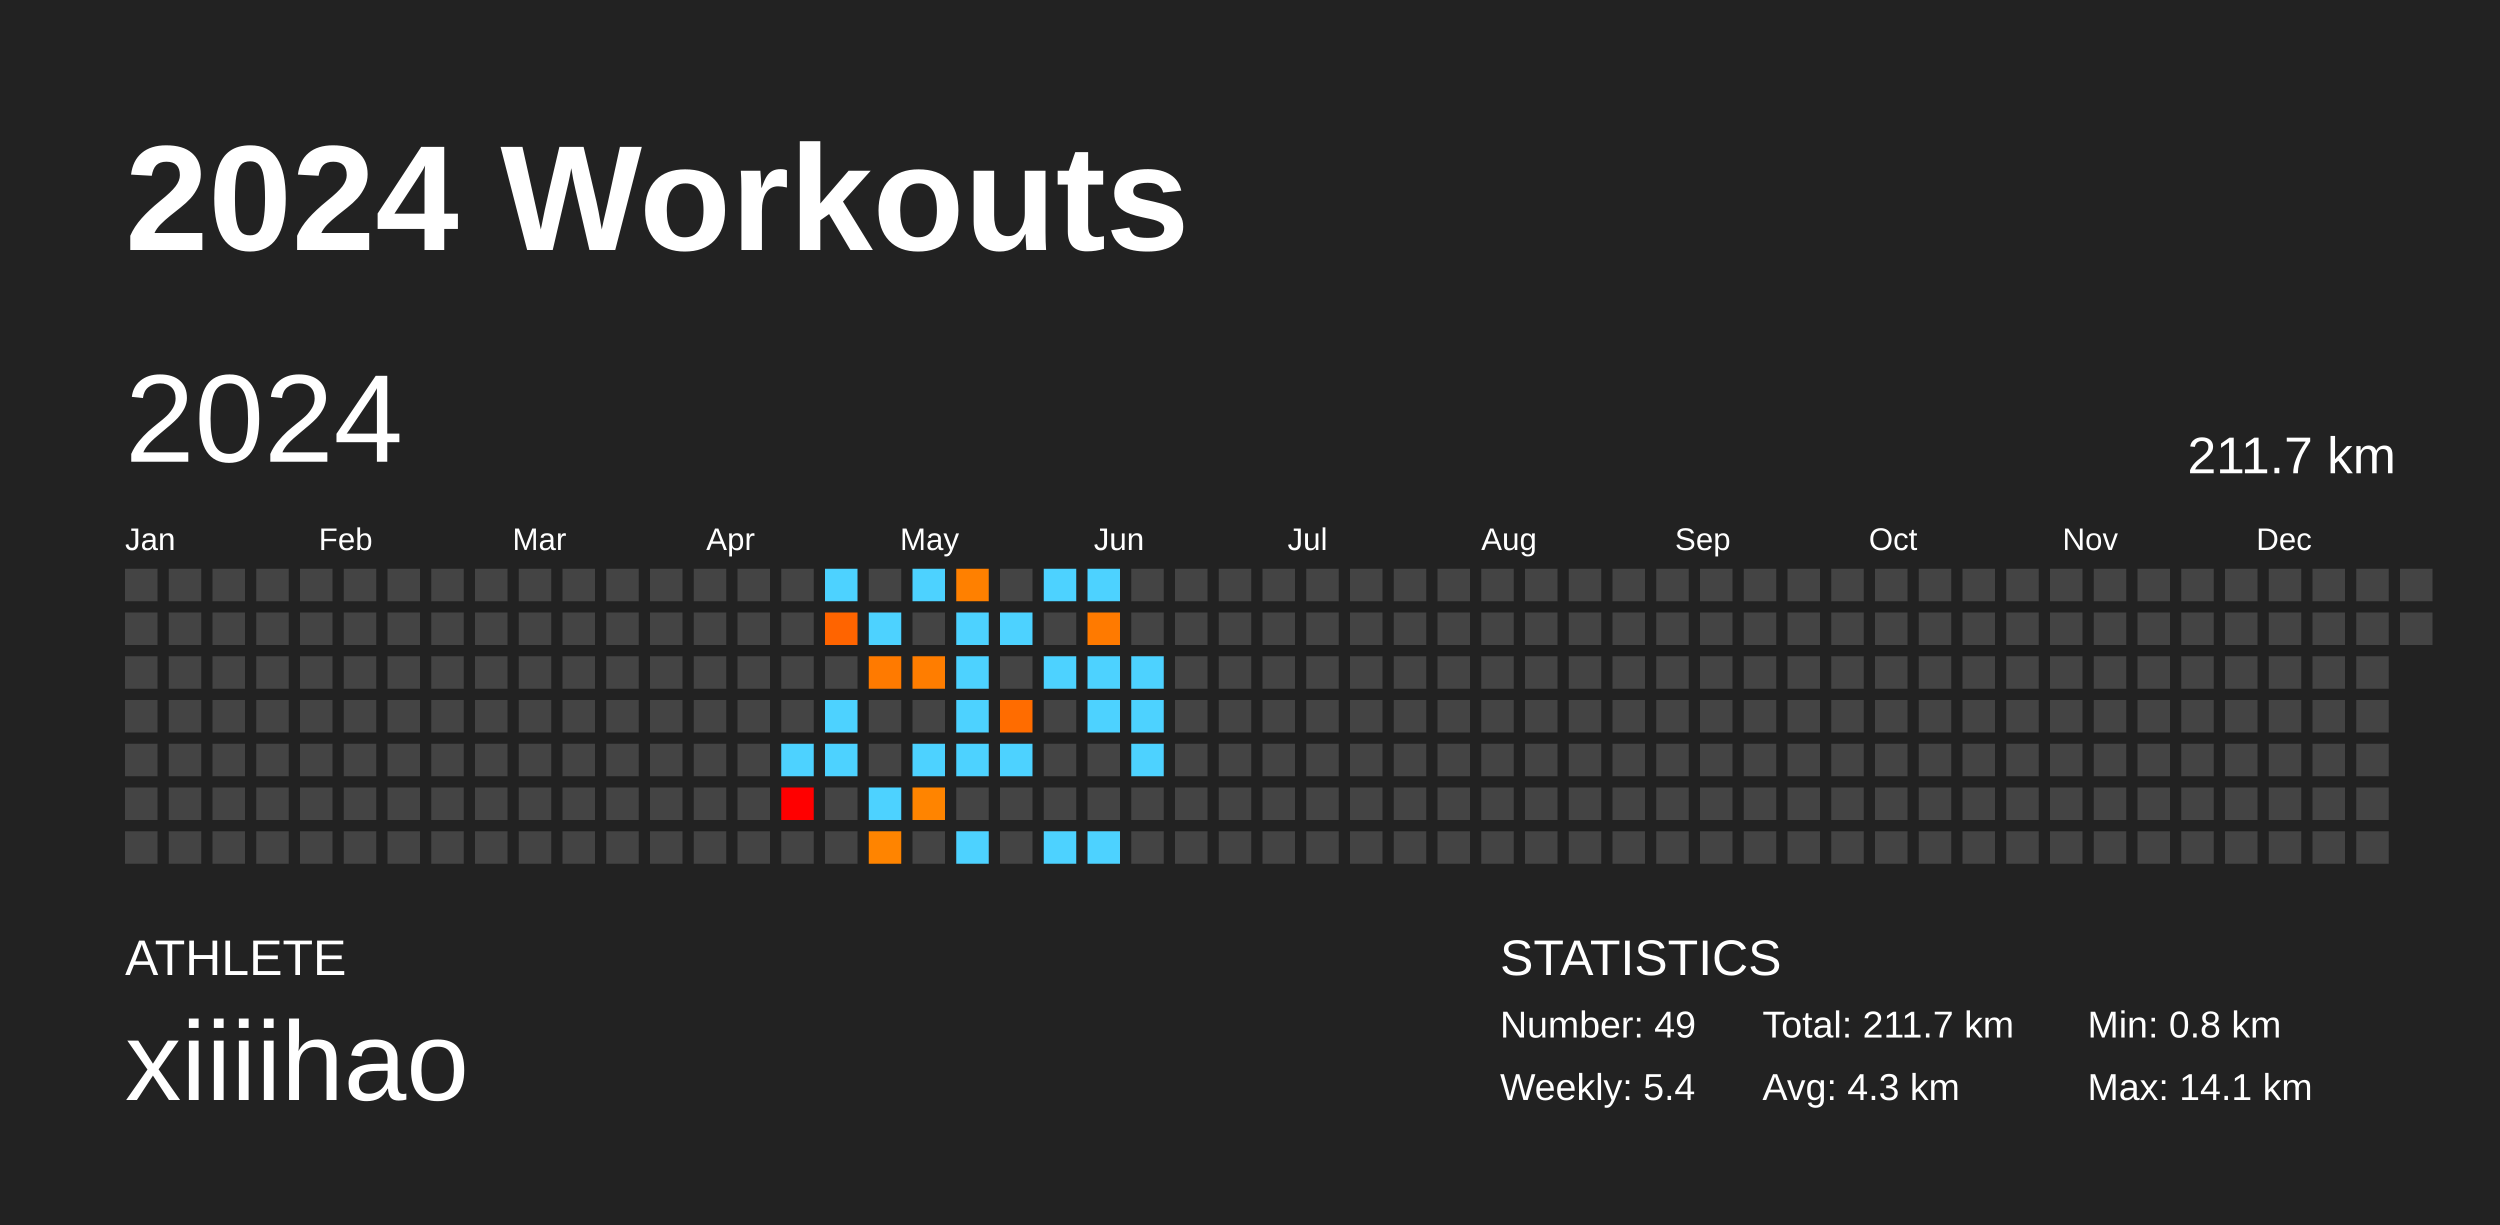
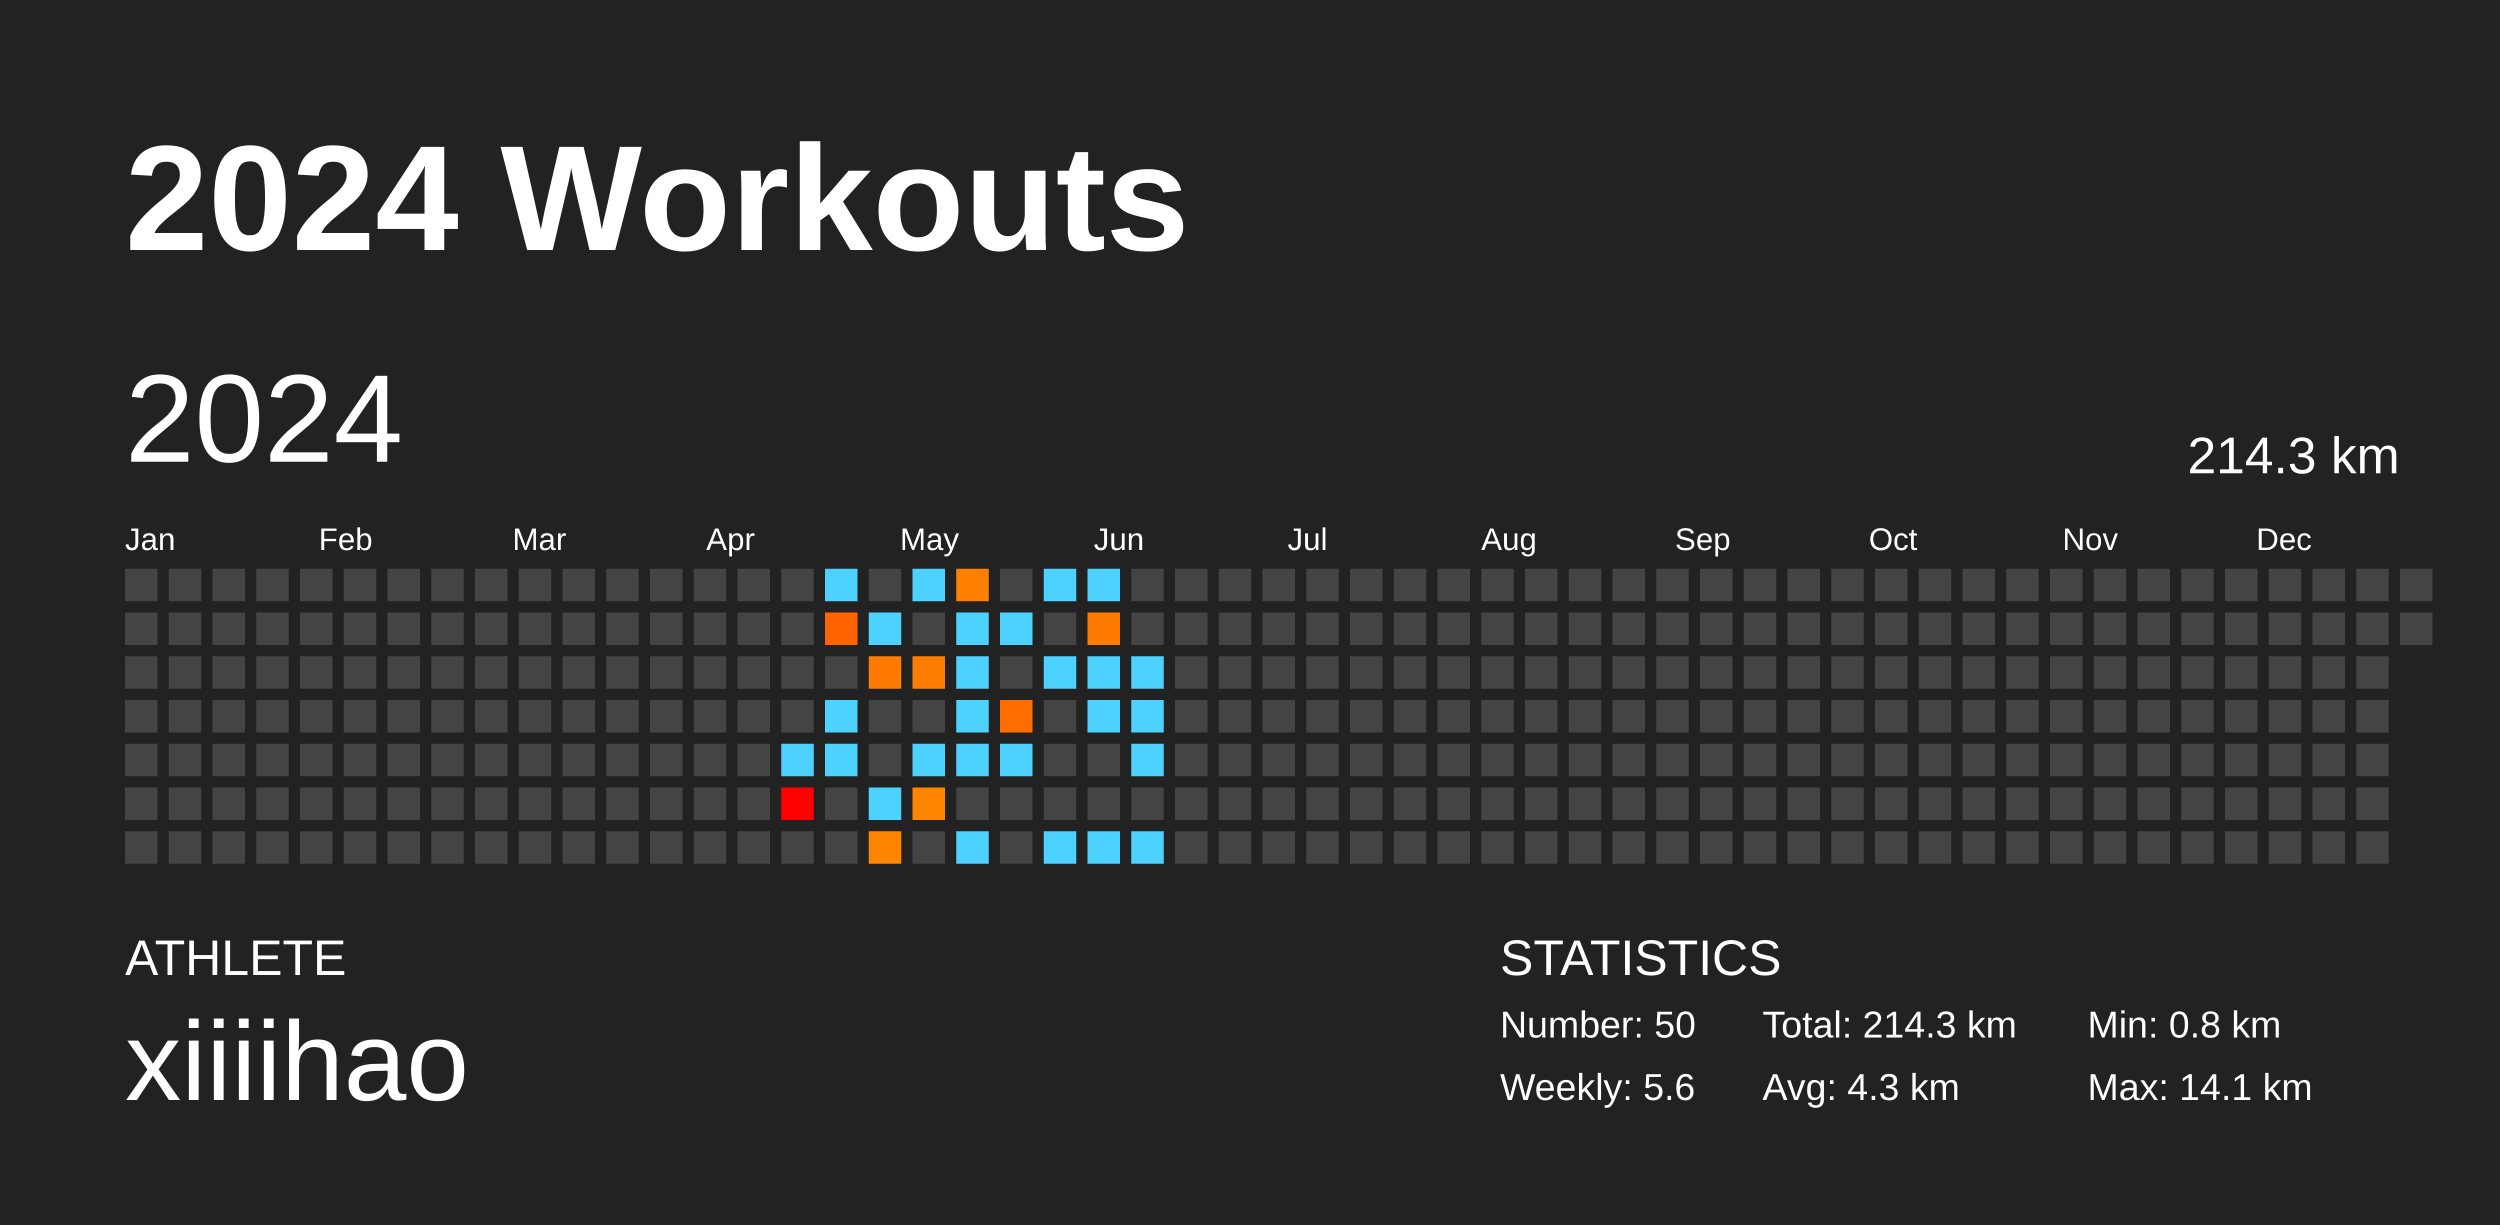
<svg xmlns="http://www.w3.org/2000/svg" baseProfile="full" height="98mm" version="1.1" viewBox="0,0,200,98" width="200mm">
  <defs />
  <rect fill="#222222" height="98" width="200" x="0" y="0" />
  <text fill="#FFFFFF" style="font-size:12px; font-family:Arial; font-weight:bold;" x="10" y="20">2024 Workouts</text>
  <text fill="#FFFFFF" style="font-size:4px; font-family:Arial" x="10" y="78">ATHLETE</text>
  <text fill="#FFFFFF" style="font-size:9px; font-family:Arial" x="10" y="88">xiiiihao</text>
  <text fill="#FFFFFF" style="font-size:4px; font-family:Arial" x="120" y="78">STATISTICS</text>
-   <text fill="#FFFFFF" style="font-size:3px; font-family:Arial" x="120" y="83">Number: 49</text>
-   <text fill="#FFFFFF" style="font-size:3px; font-family:Arial" x="120" y="88">Weekly: 5.4</text>
-   <text fill="#FFFFFF" style="font-size:3px; font-family:Arial" x="141" y="83">Total: 211.7 km</text>
+   <text fill="#FFFFFF" style="font-size:3px; font-family:Arial" x="120" y="83">Number: 50</text>
+   <text fill="#FFFFFF" style="font-size:3px; font-family:Arial" x="120" y="88">Weekly: 5.6</text>
+   <text fill="#FFFFFF" style="font-size:3px; font-family:Arial" x="141" y="83">Total: 214.3 km</text>
  <text fill="#FFFFFF" style="font-size:3px; font-family:Arial" x="141" y="88">Avg: 4.3 km</text>
  <text fill="#FFFFFF" style="font-size:3px; font-family:Arial" x="167" y="83">Min: 0.8 km</text>
  <text fill="#FFFFFF" style="font-size:3px; font-family:Arial" x="167" y="88">Max: 14.1 km</text>
  <text dominant-baseline="hanging" fill="#FFFFFF" style="font-size:10.0px; font-family:Arial;" x="10" y="30">2024</text>
-   <text dominant-baseline="hanging" fill="#FFFFFF" style="font-size:4.125px; font-family:Arial;" x="175" y="35">211.7 km</text>
+   <text dominant-baseline="hanging" fill="#FFFFFF" style="font-size:4.125px; font-family:Arial;" x="175" y="35">214.3 km</text>
  <text fill="#FFFFFF" style="font-size:2.5px; font-family:Arial" x="10.0" y="44">Jan</text>
  <text fill="#FFFFFF" style="font-size:2.5px; font-family:Arial" x="25.5" y="44">Feb</text>
  <text fill="#FFFFFF" style="font-size:2.5px; font-family:Arial" x="41.0" y="44">Mar</text>
  <text fill="#FFFFFF" style="font-size:2.5px; font-family:Arial" x="56.5" y="44">Apr</text>
  <text fill="#FFFFFF" style="font-size:2.5px; font-family:Arial" x="72.0" y="44">May</text>
  <text fill="#FFFFFF" style="font-size:2.5px; font-family:Arial" x="87.5" y="44">Jun</text>
  <text fill="#FFFFFF" style="font-size:2.5px; font-family:Arial" x="103.0" y="44">Jul</text>
  <text fill="#FFFFFF" style="font-size:2.5px; font-family:Arial" x="118.5" y="44">Aug</text>
  <text fill="#FFFFFF" style="font-size:2.5px; font-family:Arial" x="134.0" y="44">Sep</text>
  <text fill="#FFFFFF" style="font-size:2.5px; font-family:Arial" x="149.5" y="44">Oct</text>
  <text fill="#FFFFFF" style="font-size:2.5px; font-family:Arial" x="165.0" y="44">Nov</text>
  <text fill="#FFFFFF" style="font-size:2.5px; font-family:Arial" x="180.5" y="44">Dec</text>
  <rect fill="#444444" height="2.6" width="2.6" x="10.0" y="45.5" />
  <rect fill="#444444" height="2.6" width="2.6" x="10.0" y="49.0" />
  <rect fill="#444444" height="2.6" width="2.6" x="10.0" y="52.5" />
  <rect fill="#444444" height="2.6" width="2.6" x="10.0" y="56.0" />
  <rect fill="#444444" height="2.6" width="2.6" x="10.0" y="59.5" />
  <rect fill="#444444" height="2.6" width="2.6" x="10.0" y="63.0" />
  <rect fill="#444444" height="2.6" width="2.6" x="10.0" y="66.5" />
  <rect fill="#444444" height="2.6" width="2.6" x="13.5" y="45.5" />
  <rect fill="#444444" height="2.6" width="2.6" x="13.5" y="49.0" />
  <rect fill="#444444" height="2.6" width="2.6" x="13.5" y="52.5" />
  <rect fill="#444444" height="2.6" width="2.6" x="13.5" y="56.0" />
  <rect fill="#444444" height="2.6" width="2.6" x="13.5" y="59.5" />
  <rect fill="#444444" height="2.6" width="2.6" x="13.5" y="63.0" />
  <rect fill="#444444" height="2.6" width="2.6" x="13.5" y="66.5" />
  <rect fill="#444444" height="2.6" width="2.6" x="17.0" y="45.5" />
  <rect fill="#444444" height="2.6" width="2.6" x="17.0" y="49.0" />
  <rect fill="#444444" height="2.6" width="2.6" x="17.0" y="52.5" />
  <rect fill="#444444" height="2.6" width="2.6" x="17.0" y="56.0" />
  <rect fill="#444444" height="2.6" width="2.6" x="17.0" y="59.5" />
  <rect fill="#444444" height="2.6" width="2.6" x="17.0" y="63.0" />
  <rect fill="#444444" height="2.6" width="2.6" x="17.0" y="66.5" />
  <rect fill="#444444" height="2.6" width="2.6" x="20.5" y="45.5" />
  <rect fill="#444444" height="2.6" width="2.6" x="20.5" y="49.0" />
  <rect fill="#444444" height="2.6" width="2.6" x="20.5" y="52.5" />
  <rect fill="#444444" height="2.6" width="2.6" x="20.5" y="56.0" />
  <rect fill="#444444" height="2.6" width="2.6" x="20.5" y="59.5" />
  <rect fill="#444444" height="2.6" width="2.6" x="20.5" y="63.0" />
  <rect fill="#444444" height="2.6" width="2.6" x="20.5" y="66.5" />
  <rect fill="#444444" height="2.6" width="2.6" x="24.0" y="45.5" />
  <rect fill="#444444" height="2.6" width="2.6" x="24.0" y="49.0" />
  <rect fill="#444444" height="2.6" width="2.6" x="24.0" y="52.5" />
  <rect fill="#444444" height="2.6" width="2.6" x="24.0" y="56.0" />
  <rect fill="#444444" height="2.6" width="2.6" x="24.0" y="59.5" />
  <rect fill="#444444" height="2.6" width="2.6" x="24.0" y="63.0" />
  <rect fill="#444444" height="2.6" width="2.6" x="24.0" y="66.5" />
  <rect fill="#444444" height="2.6" width="2.6" x="27.5" y="45.5" />
  <rect fill="#444444" height="2.6" width="2.6" x="27.5" y="49.0" />
  <rect fill="#444444" height="2.6" width="2.6" x="27.5" y="52.5" />
  <rect fill="#444444" height="2.6" width="2.6" x="27.5" y="56.0" />
  <rect fill="#444444" height="2.6" width="2.6" x="27.5" y="59.5" />
  <rect fill="#444444" height="2.6" width="2.6" x="27.5" y="63.0" />
  <rect fill="#444444" height="2.6" width="2.6" x="27.5" y="66.5" />
  <rect fill="#444444" height="2.6" width="2.6" x="31.0" y="45.5" />
  <rect fill="#444444" height="2.6" width="2.6" x="31.0" y="49.0" />
  <rect fill="#444444" height="2.6" width="2.6" x="31.0" y="52.5" />
  <rect fill="#444444" height="2.6" width="2.6" x="31.0" y="56.0" />
  <rect fill="#444444" height="2.6" width="2.6" x="31.0" y="59.5" />
  <rect fill="#444444" height="2.6" width="2.6" x="31.0" y="63.0" />
  <rect fill="#444444" height="2.6" width="2.6" x="31.0" y="66.5" />
  <rect fill="#444444" height="2.6" width="2.6" x="34.5" y="45.5" />
  <rect fill="#444444" height="2.6" width="2.6" x="34.5" y="49.0" />
  <rect fill="#444444" height="2.6" width="2.6" x="34.5" y="52.5" />
  <rect fill="#444444" height="2.6" width="2.6" x="34.5" y="56.0" />
  <rect fill="#444444" height="2.6" width="2.6" x="34.5" y="59.5" />
  <rect fill="#444444" height="2.6" width="2.6" x="34.5" y="63.0" />
  <rect fill="#444444" height="2.6" width="2.6" x="34.5" y="66.5" />
  <rect fill="#444444" height="2.6" width="2.6" x="38.0" y="45.5" />
  <rect fill="#444444" height="2.6" width="2.6" x="38.0" y="49.0" />
  <rect fill="#444444" height="2.6" width="2.6" x="38.0" y="52.5" />
  <rect fill="#444444" height="2.6" width="2.6" x="38.0" y="56.0" />
  <rect fill="#444444" height="2.6" width="2.6" x="38.0" y="59.5" />
  <rect fill="#444444" height="2.6" width="2.6" x="38.0" y="63.0" />
  <rect fill="#444444" height="2.6" width="2.6" x="38.0" y="66.5" />
  <rect fill="#444444" height="2.6" width="2.6" x="41.5" y="45.5" />
  <rect fill="#444444" height="2.6" width="2.6" x="41.5" y="49.0" />
  <rect fill="#444444" height="2.6" width="2.6" x="41.5" y="52.5" />
  <rect fill="#444444" height="2.6" width="2.6" x="41.5" y="56.0" />
  <rect fill="#444444" height="2.6" width="2.6" x="41.5" y="59.5" />
  <rect fill="#444444" height="2.6" width="2.6" x="41.5" y="63.0" />
  <rect fill="#444444" height="2.6" width="2.6" x="41.5" y="66.5" />
  <rect fill="#444444" height="2.6" width="2.6" x="45.0" y="45.5" />
  <rect fill="#444444" height="2.6" width="2.6" x="45.0" y="49.0" />
  <rect fill="#444444" height="2.6" width="2.6" x="45.0" y="52.5" />
  <rect fill="#444444" height="2.6" width="2.6" x="45.0" y="56.0" />
  <rect fill="#444444" height="2.6" width="2.6" x="45.0" y="59.5" />
  <rect fill="#444444" height="2.6" width="2.6" x="45.0" y="63.0" />
  <rect fill="#444444" height="2.6" width="2.6" x="45.0" y="66.5" />
  <rect fill="#444444" height="2.6" width="2.6" x="48.5" y="45.5" />
  <rect fill="#444444" height="2.6" width="2.6" x="48.5" y="49.0" />
  <rect fill="#444444" height="2.6" width="2.6" x="48.5" y="52.5" />
  <rect fill="#444444" height="2.6" width="2.6" x="48.5" y="56.0" />
  <rect fill="#444444" height="2.6" width="2.6" x="48.5" y="59.5" />
  <rect fill="#444444" height="2.6" width="2.6" x="48.5" y="63.0" />
  <rect fill="#444444" height="2.6" width="2.6" x="48.5" y="66.5" />
  <rect fill="#444444" height="2.6" width="2.6" x="52.0" y="45.5" />
  <rect fill="#444444" height="2.6" width="2.6" x="52.0" y="49.0" />
  <rect fill="#444444" height="2.6" width="2.6" x="52.0" y="52.5" />
  <rect fill="#444444" height="2.6" width="2.6" x="52.0" y="56.0" />
  <rect fill="#444444" height="2.6" width="2.6" x="52.0" y="59.5" />
  <rect fill="#444444" height="2.6" width="2.6" x="52.0" y="63.0" />
  <rect fill="#444444" height="2.6" width="2.6" x="52.0" y="66.5" />
  <rect fill="#444444" height="2.6" width="2.6" x="55.5" y="45.5" />
  <rect fill="#444444" height="2.6" width="2.6" x="55.5" y="49.0" />
  <rect fill="#444444" height="2.6" width="2.6" x="55.5" y="52.5" />
  <rect fill="#444444" height="2.6" width="2.6" x="55.5" y="56.0" />
  <rect fill="#444444" height="2.6" width="2.6" x="55.5" y="59.5" />
  <rect fill="#444444" height="2.6" width="2.6" x="55.5" y="63.0" />
  <rect fill="#444444" height="2.6" width="2.6" x="55.5" y="66.5" />
  <rect fill="#444444" height="2.6" width="2.6" x="59.0" y="45.5" />
  <rect fill="#444444" height="2.6" width="2.6" x="59.0" y="49.0" />
  <rect fill="#444444" height="2.6" width="2.6" x="59.0" y="52.5" />
  <rect fill="#444444" height="2.6" width="2.6" x="59.0" y="56.0" />
  <rect fill="#444444" height="2.6" width="2.6" x="59.0" y="59.5" />
  <rect fill="#444444" height="2.6" width="2.6" x="59.0" y="63.0" />
  <rect fill="#444444" height="2.6" width="2.6" x="59.0" y="66.5" />
  <rect fill="#444444" height="2.6" width="2.6" x="62.5" y="45.5" />
  <rect fill="#444444" height="2.6" width="2.6" x="62.5" y="49.0" />
  <rect fill="#444444" height="2.6" width="2.6" x="62.5" y="52.5" />
  <rect fill="#444444" height="2.6" width="2.6" x="62.5" y="56.0" />
  <rect fill="#4dd2ff" height="2.6" width="2.6" x="62.5" y="59.5" />
  <rect fill="#ff0000" height="2.6" width="2.6" x="62.5" y="63.0" />
  <rect fill="#444444" height="2.6" width="2.6" x="62.5" y="66.5" />
  <rect fill="#4dd2ff" height="2.6" width="2.6" x="66.0" y="45.5" />
  <rect fill="#ff6400" height="2.6" width="2.6" x="66.0" y="49.0" />
  <rect fill="#444444" height="2.6" width="2.6" x="66.0" y="52.5" />
  <rect fill="#4dd2ff" height="2.6" width="2.6" x="66.0" y="56.0" />
  <rect fill="#4dd2ff" height="2.6" width="2.6" x="66.0" y="59.5" />
  <rect fill="#444444" height="2.6" width="2.6" x="66.0" y="63.0" />
  <rect fill="#444444" height="2.6" width="2.6" x="66.0" y="66.5" />
  <rect fill="#444444" height="2.6" width="2.6" x="69.5" y="45.5" />
  <rect fill="#4dd2ff" height="2.6" width="2.6" x="69.5" y="49.0" />
  <rect fill="#ff7a00" height="2.6" width="2.6" x="69.5" y="52.5" />
  <rect fill="#444444" height="2.6" width="2.6" x="69.5" y="56.0" />
  <rect fill="#444444" height="2.6" width="2.6" x="69.5" y="59.5" />
  <rect fill="#4dd2ff" height="2.6" width="2.6" x="69.5" y="63.0" />
  <rect fill="#ff8400" height="2.6" width="2.6" x="69.5" y="66.5" />
  <rect fill="#4dd2ff" height="2.6" width="2.6" x="73.0" y="45.5" />
  <rect fill="#444444" height="2.6" width="2.6" x="73.0" y="49.0" />
  <rect fill="#ff7d00" height="2.6" width="2.6" x="73.0" y="52.5" />
  <rect fill="#444444" height="2.6" width="2.6" x="73.0" y="56.0" />
  <rect fill="#4dd2ff" height="2.6" width="2.6" x="73.0" y="59.5" />
  <rect fill="#ff8400" height="2.6" width="2.6" x="73.0" y="63.0" />
  <rect fill="#444444" height="2.6" width="2.6" x="73.0" y="66.5" />
  <rect fill="#ff8000" height="2.6" width="2.6" x="76.5" y="45.5" />
  <rect fill="#4dd2ff" height="2.6" width="2.6" x="76.5" y="49.0" />
  <rect fill="#4dd2ff" height="2.6" width="2.6" x="76.5" y="52.5" />
  <rect fill="#4dd2ff" height="2.6" width="2.6" x="76.5" y="56.0" />
  <rect fill="#4dd2ff" height="2.6" width="2.6" x="76.5" y="59.5" />
  <rect fill="#444444" height="2.6" width="2.6" x="76.5" y="63.0" />
  <rect fill="#4dd2ff" height="2.6" width="2.6" x="76.5" y="66.5" />
  <rect fill="#444444" height="2.6" width="2.6" x="80.0" y="45.5" />
  <rect fill="#4dd2ff" height="2.6" width="2.6" x="80.0" y="49.0" />
  <rect fill="#444444" height="2.6" width="2.6" x="80.0" y="52.5" />
  <rect fill="#ff6c00" height="2.6" width="2.6" x="80.0" y="56.0" />
  <rect fill="#4dd2ff" height="2.6" width="2.6" x="80.0" y="59.5" />
  <rect fill="#444444" height="2.6" width="2.6" x="80.0" y="63.0" />
  <rect fill="#444444" height="2.6" width="2.6" x="80.0" y="66.5" />
  <rect fill="#4dd2ff" height="2.6" width="2.6" x="83.5" y="45.5" />
  <rect fill="#444444" height="2.6" width="2.6" x="83.5" y="49.0" />
  <rect fill="#4dd2ff" height="2.6" width="2.6" x="83.5" y="52.5" />
  <rect fill="#444444" height="2.6" width="2.6" x="83.5" y="56.0" />
  <rect fill="#444444" height="2.6" width="2.6" x="83.5" y="59.5" />
  <rect fill="#444444" height="2.6" width="2.6" x="83.5" y="63.0" />
  <rect fill="#4dd2ff" height="2.6" width="2.6" x="83.5" y="66.5" />
  <rect fill="#4dd2ff" height="2.6" width="2.6" x="87.0" y="45.5" />
  <rect fill="#ff7a00" height="2.6" width="2.6" x="87.0" y="49.0" />
  <rect fill="#4dd2ff" height="2.6" width="2.6" x="87.0" y="52.5" />
  <rect fill="#4dd2ff" height="2.6" width="2.6" x="87.0" y="56.0" />
  <rect fill="#444444" height="2.6" width="2.6" x="87.0" y="59.5" />
  <rect fill="#444444" height="2.6" width="2.6" x="87.0" y="63.0" />
  <rect fill="#4dd2ff" height="2.6" width="2.6" x="87.0" y="66.5" />
  <rect fill="#444444" height="2.6" width="2.6" x="90.5" y="45.5" />
  <rect fill="#444444" height="2.6" width="2.6" x="90.5" y="49.0" />
  <rect fill="#4dd2ff" height="2.6" width="2.6" x="90.5" y="52.5" />
  <rect fill="#4dd2ff" height="2.6" width="2.6" x="90.5" y="56.0" />
  <rect fill="#4dd2ff" height="2.6" width="2.6" x="90.5" y="59.5" />
  <rect fill="#444444" height="2.6" width="2.6" x="90.5" y="63.0" />
-   <rect fill="#444444" height="2.6" width="2.6" x="90.5" y="66.5" />
+   <rect fill="#4dd2ff" height="2.6" width="2.6" x="90.5" y="66.5" />
  <rect fill="#444444" height="2.6" width="2.6" x="94.0" y="45.5" />
  <rect fill="#444444" height="2.6" width="2.6" x="94.0" y="49.0" />
  <rect fill="#444444" height="2.6" width="2.6" x="94.0" y="52.5" />
  <rect fill="#444444" height="2.6" width="2.6" x="94.0" y="56.0" />
  <rect fill="#444444" height="2.6" width="2.6" x="94.0" y="59.5" />
  <rect fill="#444444" height="2.6" width="2.6" x="94.0" y="63.0" />
  <rect fill="#444444" height="2.6" width="2.6" x="94.0" y="66.5" />
  <rect fill="#444444" height="2.6" width="2.6" x="97.5" y="45.5" />
  <rect fill="#444444" height="2.6" width="2.6" x="97.5" y="49.0" />
  <rect fill="#444444" height="2.6" width="2.6" x="97.5" y="52.5" />
  <rect fill="#444444" height="2.6" width="2.6" x="97.5" y="56.0" />
  <rect fill="#444444" height="2.6" width="2.6" x="97.5" y="59.5" />
  <rect fill="#444444" height="2.6" width="2.6" x="97.5" y="63.0" />
  <rect fill="#444444" height="2.6" width="2.6" x="97.5" y="66.5" />
  <rect fill="#444444" height="2.6" width="2.6" x="101.0" y="45.5" />
  <rect fill="#444444" height="2.6" width="2.6" x="101.0" y="49.0" />
  <rect fill="#444444" height="2.6" width="2.6" x="101.0" y="52.5" />
  <rect fill="#444444" height="2.6" width="2.6" x="101.0" y="56.0" />
  <rect fill="#444444" height="2.6" width="2.6" x="101.0" y="59.5" />
  <rect fill="#444444" height="2.6" width="2.6" x="101.0" y="63.0" />
  <rect fill="#444444" height="2.6" width="2.6" x="101.0" y="66.5" />
  <rect fill="#444444" height="2.6" width="2.6" x="104.5" y="45.5" />
  <rect fill="#444444" height="2.6" width="2.6" x="104.5" y="49.0" />
  <rect fill="#444444" height="2.6" width="2.6" x="104.5" y="52.5" />
  <rect fill="#444444" height="2.6" width="2.6" x="104.5" y="56.0" />
  <rect fill="#444444" height="2.6" width="2.6" x="104.5" y="59.5" />
  <rect fill="#444444" height="2.6" width="2.6" x="104.5" y="63.0" />
  <rect fill="#444444" height="2.6" width="2.6" x="104.5" y="66.5" />
  <rect fill="#444444" height="2.6" width="2.6" x="108.0" y="45.5" />
  <rect fill="#444444" height="2.6" width="2.6" x="108.0" y="49.0" />
  <rect fill="#444444" height="2.6" width="2.6" x="108.0" y="52.5" />
  <rect fill="#444444" height="2.6" width="2.6" x="108.0" y="56.0" />
  <rect fill="#444444" height="2.6" width="2.6" x="108.0" y="59.5" />
  <rect fill="#444444" height="2.6" width="2.6" x="108.0" y="63.0" />
  <rect fill="#444444" height="2.6" width="2.6" x="108.0" y="66.5" />
  <rect fill="#444444" height="2.6" width="2.6" x="111.5" y="45.5" />
  <rect fill="#444444" height="2.6" width="2.6" x="111.5" y="49.0" />
  <rect fill="#444444" height="2.6" width="2.6" x="111.5" y="52.5" />
  <rect fill="#444444" height="2.6" width="2.6" x="111.5" y="56.0" />
  <rect fill="#444444" height="2.6" width="2.6" x="111.5" y="59.5" />
  <rect fill="#444444" height="2.6" width="2.6" x="111.5" y="63.0" />
  <rect fill="#444444" height="2.6" width="2.6" x="111.5" y="66.5" />
  <rect fill="#444444" height="2.6" width="2.6" x="115.0" y="45.5" />
  <rect fill="#444444" height="2.6" width="2.6" x="115.0" y="49.0" />
  <rect fill="#444444" height="2.6" width="2.6" x="115.0" y="52.5" />
  <rect fill="#444444" height="2.6" width="2.6" x="115.0" y="56.0" />
  <rect fill="#444444" height="2.6" width="2.6" x="115.0" y="59.5" />
  <rect fill="#444444" height="2.6" width="2.6" x="115.0" y="63.0" />
  <rect fill="#444444" height="2.6" width="2.6" x="115.0" y="66.5" />
  <rect fill="#444444" height="2.6" width="2.6" x="118.5" y="45.5" />
  <rect fill="#444444" height="2.6" width="2.6" x="118.5" y="49.0" />
  <rect fill="#444444" height="2.6" width="2.6" x="118.5" y="52.5" />
  <rect fill="#444444" height="2.6" width="2.6" x="118.5" y="56.0" />
  <rect fill="#444444" height="2.6" width="2.6" x="118.5" y="59.5" />
  <rect fill="#444444" height="2.6" width="2.6" x="118.5" y="63.0" />
  <rect fill="#444444" height="2.6" width="2.6" x="118.5" y="66.5" />
  <rect fill="#444444" height="2.6" width="2.6" x="122.0" y="45.5" />
  <rect fill="#444444" height="2.6" width="2.6" x="122.0" y="49.0" />
  <rect fill="#444444" height="2.6" width="2.6" x="122.0" y="52.5" />
  <rect fill="#444444" height="2.6" width="2.6" x="122.0" y="56.0" />
  <rect fill="#444444" height="2.6" width="2.6" x="122.0" y="59.5" />
  <rect fill="#444444" height="2.6" width="2.6" x="122.0" y="63.0" />
  <rect fill="#444444" height="2.6" width="2.6" x="122.0" y="66.5" />
  <rect fill="#444444" height="2.6" width="2.6" x="125.5" y="45.5" />
  <rect fill="#444444" height="2.6" width="2.6" x="125.5" y="49.0" />
  <rect fill="#444444" height="2.6" width="2.6" x="125.5" y="52.5" />
  <rect fill="#444444" height="2.6" width="2.6" x="125.5" y="56.0" />
  <rect fill="#444444" height="2.6" width="2.6" x="125.5" y="59.5" />
  <rect fill="#444444" height="2.6" width="2.6" x="125.5" y="63.0" />
  <rect fill="#444444" height="2.6" width="2.6" x="125.5" y="66.5" />
  <rect fill="#444444" height="2.6" width="2.6" x="129.0" y="45.5" />
  <rect fill="#444444" height="2.6" width="2.6" x="129.0" y="49.0" />
  <rect fill="#444444" height="2.6" width="2.6" x="129.0" y="52.5" />
  <rect fill="#444444" height="2.6" width="2.6" x="129.0" y="56.0" />
  <rect fill="#444444" height="2.6" width="2.6" x="129.0" y="59.5" />
  <rect fill="#444444" height="2.6" width="2.6" x="129.0" y="63.0" />
  <rect fill="#444444" height="2.6" width="2.6" x="129.0" y="66.5" />
  <rect fill="#444444" height="2.6" width="2.6" x="132.5" y="45.5" />
  <rect fill="#444444" height="2.6" width="2.6" x="132.5" y="49.0" />
  <rect fill="#444444" height="2.6" width="2.6" x="132.5" y="52.5" />
  <rect fill="#444444" height="2.6" width="2.6" x="132.5" y="56.0" />
  <rect fill="#444444" height="2.6" width="2.6" x="132.5" y="59.5" />
  <rect fill="#444444" height="2.6" width="2.6" x="132.5" y="63.0" />
  <rect fill="#444444" height="2.6" width="2.6" x="132.5" y="66.5" />
  <rect fill="#444444" height="2.6" width="2.6" x="136.0" y="45.5" />
  <rect fill="#444444" height="2.6" width="2.6" x="136.0" y="49.0" />
  <rect fill="#444444" height="2.6" width="2.6" x="136.0" y="52.5" />
  <rect fill="#444444" height="2.6" width="2.6" x="136.0" y="56.0" />
  <rect fill="#444444" height="2.6" width="2.6" x="136.0" y="59.5" />
  <rect fill="#444444" height="2.6" width="2.6" x="136.0" y="63.0" />
  <rect fill="#444444" height="2.6" width="2.6" x="136.0" y="66.5" />
  <rect fill="#444444" height="2.6" width="2.6" x="139.5" y="45.5" />
  <rect fill="#444444" height="2.6" width="2.6" x="139.5" y="49.0" />
  <rect fill="#444444" height="2.6" width="2.6" x="139.5" y="52.5" />
  <rect fill="#444444" height="2.6" width="2.6" x="139.5" y="56.0" />
  <rect fill="#444444" height="2.6" width="2.6" x="139.5" y="59.5" />
  <rect fill="#444444" height="2.6" width="2.6" x="139.5" y="63.0" />
  <rect fill="#444444" height="2.6" width="2.6" x="139.5" y="66.5" />
  <rect fill="#444444" height="2.6" width="2.6" x="143.0" y="45.5" />
  <rect fill="#444444" height="2.6" width="2.6" x="143.0" y="49.0" />
  <rect fill="#444444" height="2.6" width="2.6" x="143.0" y="52.5" />
  <rect fill="#444444" height="2.6" width="2.6" x="143.0" y="56.0" />
  <rect fill="#444444" height="2.6" width="2.6" x="143.0" y="59.5" />
  <rect fill="#444444" height="2.6" width="2.6" x="143.0" y="63.0" />
  <rect fill="#444444" height="2.6" width="2.6" x="143.0" y="66.5" />
  <rect fill="#444444" height="2.6" width="2.6" x="146.5" y="45.5" />
  <rect fill="#444444" height="2.6" width="2.6" x="146.5" y="49.0" />
  <rect fill="#444444" height="2.6" width="2.6" x="146.5" y="52.5" />
  <rect fill="#444444" height="2.6" width="2.6" x="146.5" y="56.0" />
  <rect fill="#444444" height="2.6" width="2.6" x="146.5" y="59.5" />
  <rect fill="#444444" height="2.6" width="2.6" x="146.5" y="63.0" />
  <rect fill="#444444" height="2.6" width="2.6" x="146.5" y="66.5" />
  <rect fill="#444444" height="2.6" width="2.6" x="150.0" y="45.5" />
  <rect fill="#444444" height="2.6" width="2.6" x="150.0" y="49.0" />
  <rect fill="#444444" height="2.6" width="2.6" x="150.0" y="52.5" />
  <rect fill="#444444" height="2.6" width="2.6" x="150.0" y="56.0" />
  <rect fill="#444444" height="2.6" width="2.6" x="150.0" y="59.5" />
  <rect fill="#444444" height="2.6" width="2.6" x="150.0" y="63.0" />
  <rect fill="#444444" height="2.6" width="2.6" x="150.0" y="66.5" />
  <rect fill="#444444" height="2.6" width="2.6" x="153.5" y="45.5" />
  <rect fill="#444444" height="2.6" width="2.6" x="153.5" y="49.0" />
  <rect fill="#444444" height="2.6" width="2.6" x="153.5" y="52.5" />
  <rect fill="#444444" height="2.6" width="2.6" x="153.5" y="56.0" />
  <rect fill="#444444" height="2.6" width="2.6" x="153.5" y="59.5" />
  <rect fill="#444444" height="2.6" width="2.6" x="153.5" y="63.0" />
  <rect fill="#444444" height="2.6" width="2.6" x="153.5" y="66.5" />
  <rect fill="#444444" height="2.6" width="2.6" x="157.0" y="45.5" />
  <rect fill="#444444" height="2.6" width="2.6" x="157.0" y="49.0" />
  <rect fill="#444444" height="2.6" width="2.6" x="157.0" y="52.5" />
  <rect fill="#444444" height="2.6" width="2.6" x="157.0" y="56.0" />
  <rect fill="#444444" height="2.6" width="2.6" x="157.0" y="59.5" />
  <rect fill="#444444" height="2.6" width="2.6" x="157.0" y="63.0" />
  <rect fill="#444444" height="2.6" width="2.6" x="157.0" y="66.5" />
  <rect fill="#444444" height="2.6" width="2.6" x="160.5" y="45.5" />
  <rect fill="#444444" height="2.6" width="2.6" x="160.5" y="49.0" />
  <rect fill="#444444" height="2.6" width="2.6" x="160.5" y="52.5" />
  <rect fill="#444444" height="2.6" width="2.6" x="160.5" y="56.0" />
  <rect fill="#444444" height="2.6" width="2.6" x="160.5" y="59.5" />
  <rect fill="#444444" height="2.6" width="2.6" x="160.5" y="63.0" />
  <rect fill="#444444" height="2.6" width="2.6" x="160.5" y="66.5" />
  <rect fill="#444444" height="2.6" width="2.6" x="164.0" y="45.5" />
  <rect fill="#444444" height="2.6" width="2.6" x="164.0" y="49.0" />
  <rect fill="#444444" height="2.6" width="2.6" x="164.0" y="52.5" />
  <rect fill="#444444" height="2.6" width="2.6" x="164.0" y="56.0" />
  <rect fill="#444444" height="2.6" width="2.6" x="164.0" y="59.5" />
  <rect fill="#444444" height="2.6" width="2.6" x="164.0" y="63.0" />
  <rect fill="#444444" height="2.6" width="2.6" x="164.0" y="66.5" />
  <rect fill="#444444" height="2.6" width="2.6" x="167.5" y="45.5" />
  <rect fill="#444444" height="2.6" width="2.6" x="167.5" y="49.0" />
  <rect fill="#444444" height="2.6" width="2.6" x="167.5" y="52.5" />
  <rect fill="#444444" height="2.6" width="2.6" x="167.5" y="56.0" />
  <rect fill="#444444" height="2.6" width="2.6" x="167.5" y="59.5" />
  <rect fill="#444444" height="2.6" width="2.6" x="167.5" y="63.0" />
  <rect fill="#444444" height="2.6" width="2.6" x="167.5" y="66.5" />
  <rect fill="#444444" height="2.6" width="2.6" x="171.0" y="45.5" />
  <rect fill="#444444" height="2.6" width="2.6" x="171.0" y="49.0" />
  <rect fill="#444444" height="2.6" width="2.6" x="171.0" y="52.5" />
  <rect fill="#444444" height="2.6" width="2.6" x="171.0" y="56.0" />
  <rect fill="#444444" height="2.6" width="2.6" x="171.0" y="59.5" />
  <rect fill="#444444" height="2.6" width="2.6" x="171.0" y="63.0" />
  <rect fill="#444444" height="2.6" width="2.6" x="171.0" y="66.5" />
  <rect fill="#444444" height="2.6" width="2.6" x="174.5" y="45.5" />
  <rect fill="#444444" height="2.6" width="2.6" x="174.5" y="49.0" />
  <rect fill="#444444" height="2.6" width="2.6" x="174.5" y="52.5" />
  <rect fill="#444444" height="2.6" width="2.6" x="174.5" y="56.0" />
  <rect fill="#444444" height="2.6" width="2.6" x="174.5" y="59.5" />
  <rect fill="#444444" height="2.6" width="2.6" x="174.5" y="63.0" />
  <rect fill="#444444" height="2.6" width="2.6" x="174.5" y="66.5" />
  <rect fill="#444444" height="2.6" width="2.6" x="178.0" y="45.5" />
  <rect fill="#444444" height="2.6" width="2.6" x="178.0" y="49.0" />
  <rect fill="#444444" height="2.6" width="2.6" x="178.0" y="52.5" />
  <rect fill="#444444" height="2.6" width="2.6" x="178.0" y="56.0" />
  <rect fill="#444444" height="2.6" width="2.6" x="178.0" y="59.5" />
  <rect fill="#444444" height="2.6" width="2.6" x="178.0" y="63.0" />
  <rect fill="#444444" height="2.6" width="2.6" x="178.0" y="66.5" />
  <rect fill="#444444" height="2.6" width="2.6" x="181.5" y="45.5" />
  <rect fill="#444444" height="2.6" width="2.6" x="181.5" y="49.0" />
  <rect fill="#444444" height="2.6" width="2.6" x="181.5" y="52.5" />
  <rect fill="#444444" height="2.6" width="2.6" x="181.5" y="56.0" />
  <rect fill="#444444" height="2.6" width="2.6" x="181.5" y="59.5" />
  <rect fill="#444444" height="2.6" width="2.6" x="181.5" y="63.0" />
  <rect fill="#444444" height="2.6" width="2.6" x="181.5" y="66.5" />
  <rect fill="#444444" height="2.6" width="2.6" x="185.0" y="45.5" />
  <rect fill="#444444" height="2.6" width="2.6" x="185.0" y="49.0" />
  <rect fill="#444444" height="2.6" width="2.6" x="185.0" y="52.5" />
  <rect fill="#444444" height="2.6" width="2.6" x="185.0" y="56.0" />
  <rect fill="#444444" height="2.6" width="2.6" x="185.0" y="59.5" />
  <rect fill="#444444" height="2.6" width="2.6" x="185.0" y="63.0" />
  <rect fill="#444444" height="2.6" width="2.6" x="185.0" y="66.5" />
  <rect fill="#444444" height="2.6" width="2.6" x="188.5" y="45.5" />
  <rect fill="#444444" height="2.6" width="2.6" x="188.5" y="49.0" />
  <rect fill="#444444" height="2.6" width="2.6" x="188.5" y="52.5" />
  <rect fill="#444444" height="2.6" width="2.6" x="188.5" y="56.0" />
  <rect fill="#444444" height="2.6" width="2.6" x="188.5" y="59.5" />
  <rect fill="#444444" height="2.6" width="2.6" x="188.5" y="63.0" />
  <rect fill="#444444" height="2.6" width="2.6" x="188.5" y="66.5" />
  <rect fill="#444444" height="2.6" width="2.6" x="192.0" y="45.5" />
  <rect fill="#444444" height="2.6" width="2.6" x="192.0" y="49.0" />
</svg>
